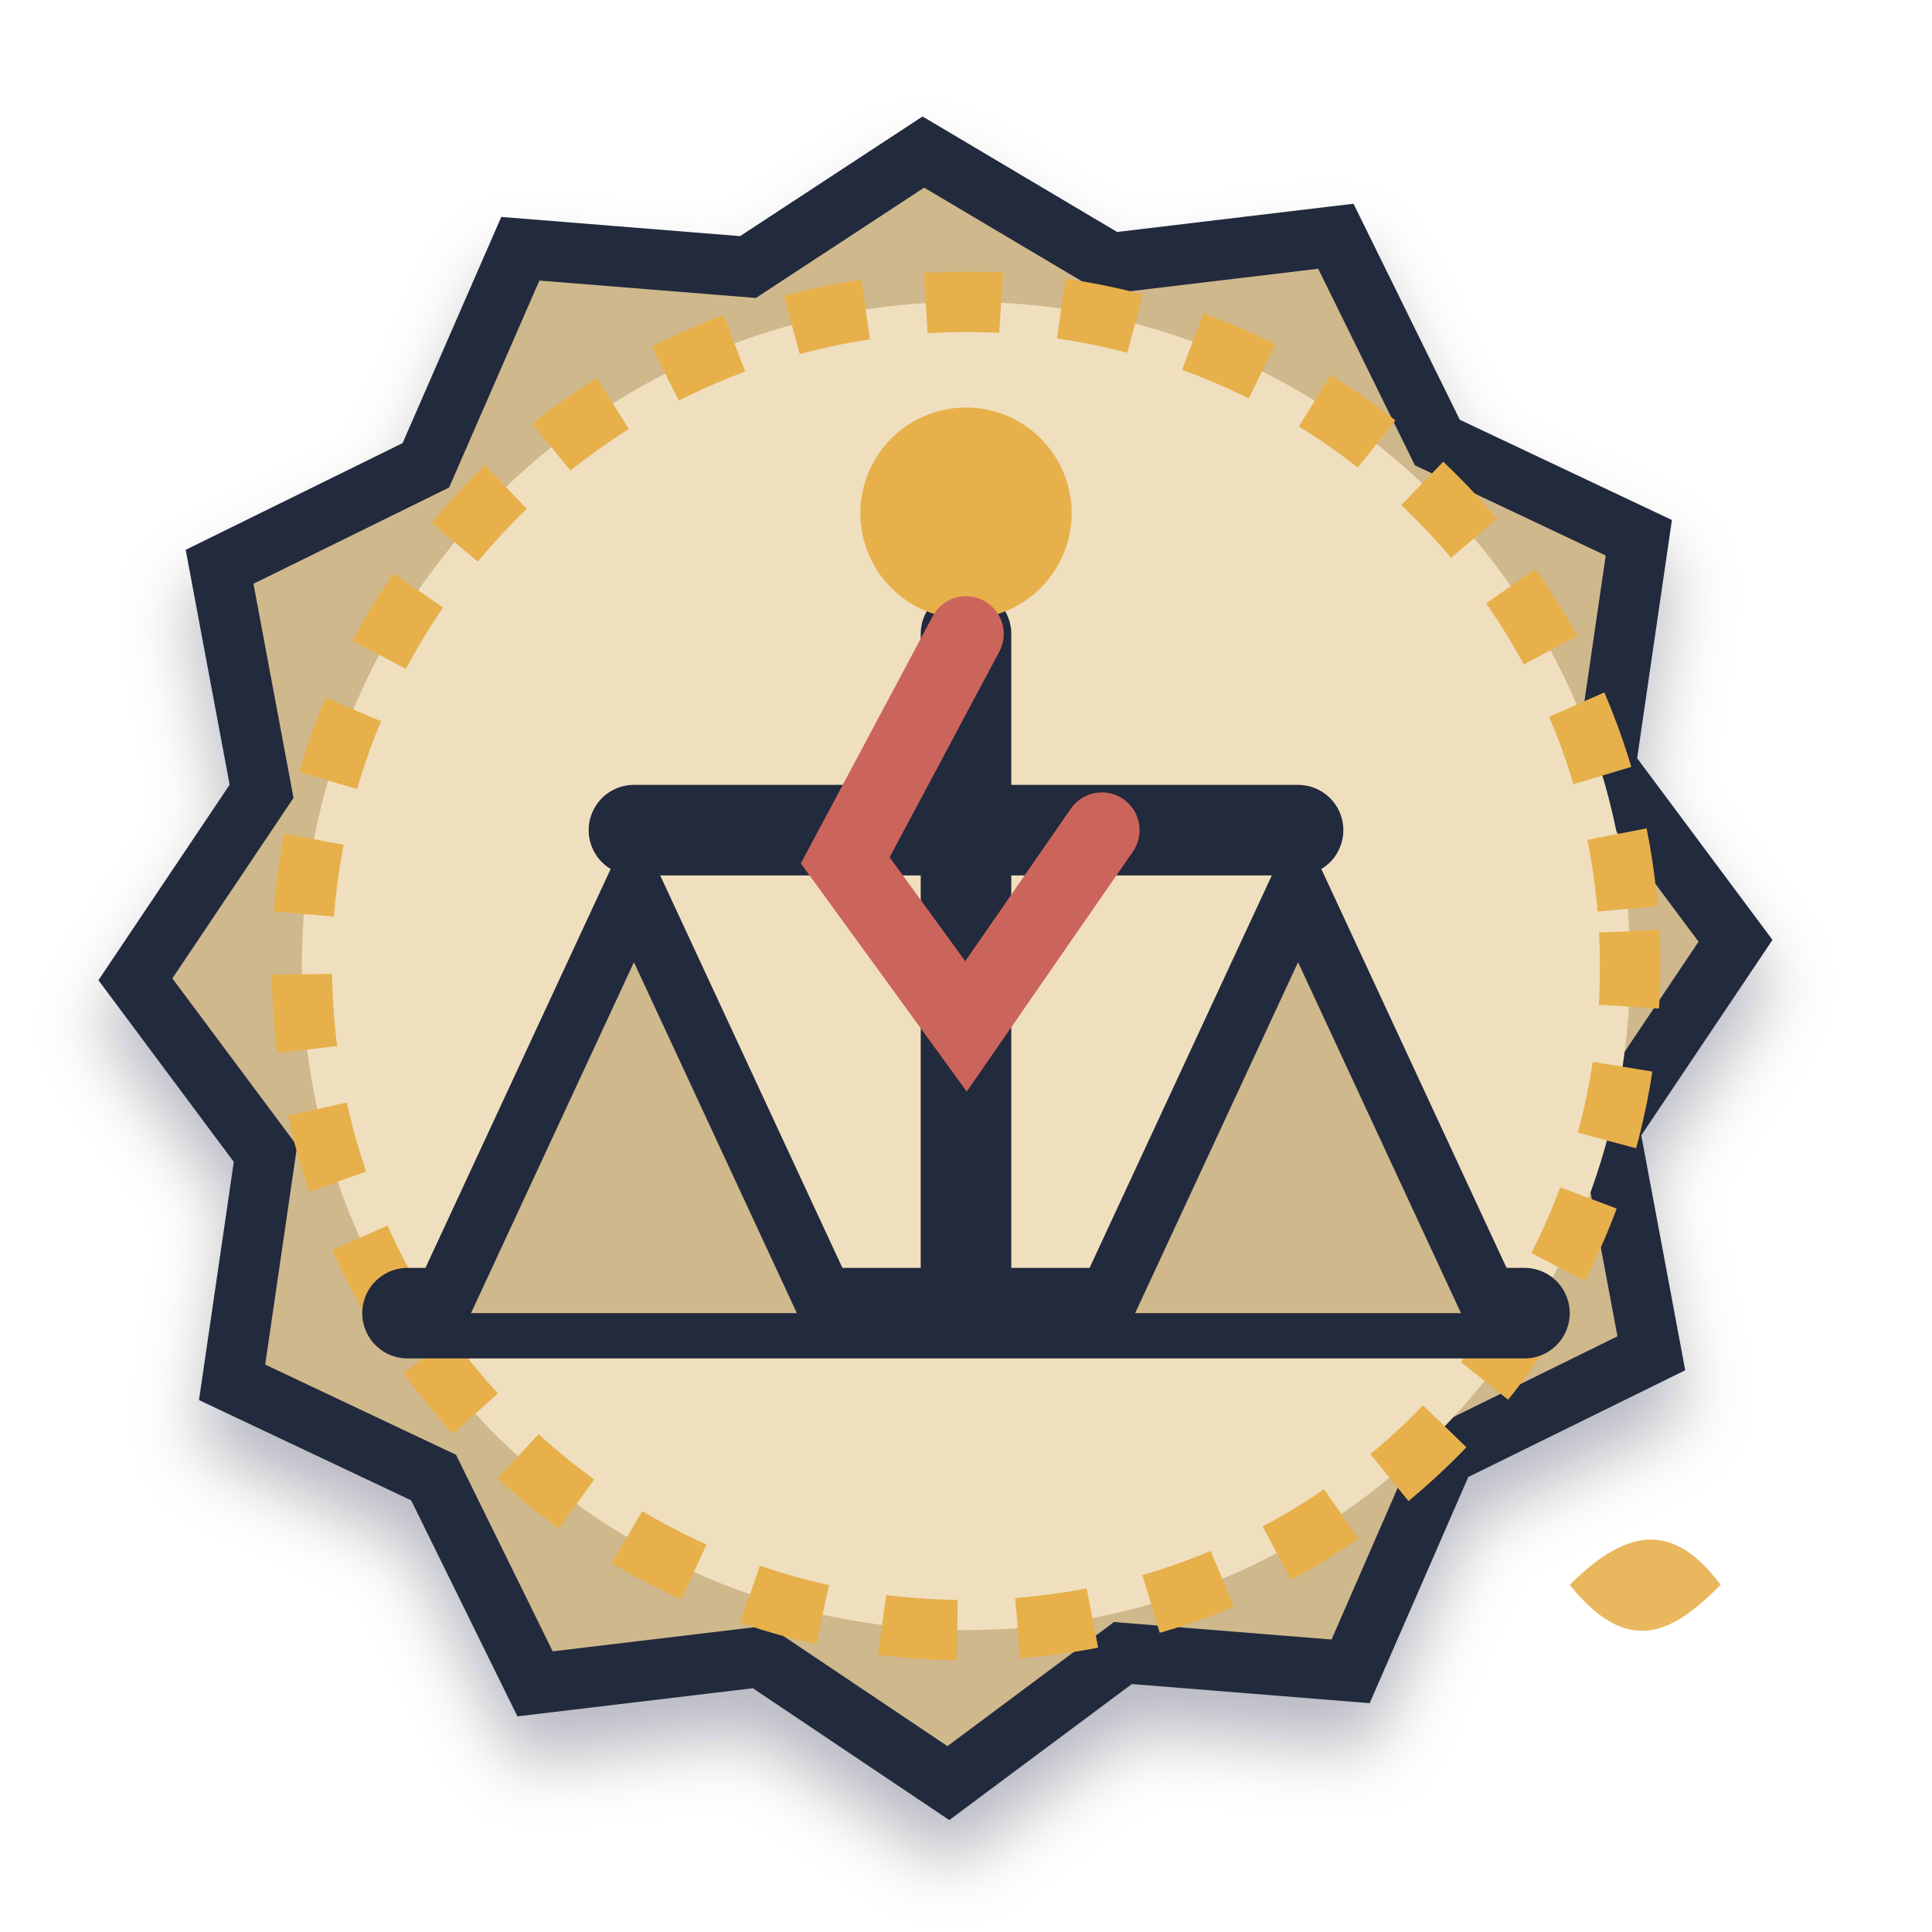
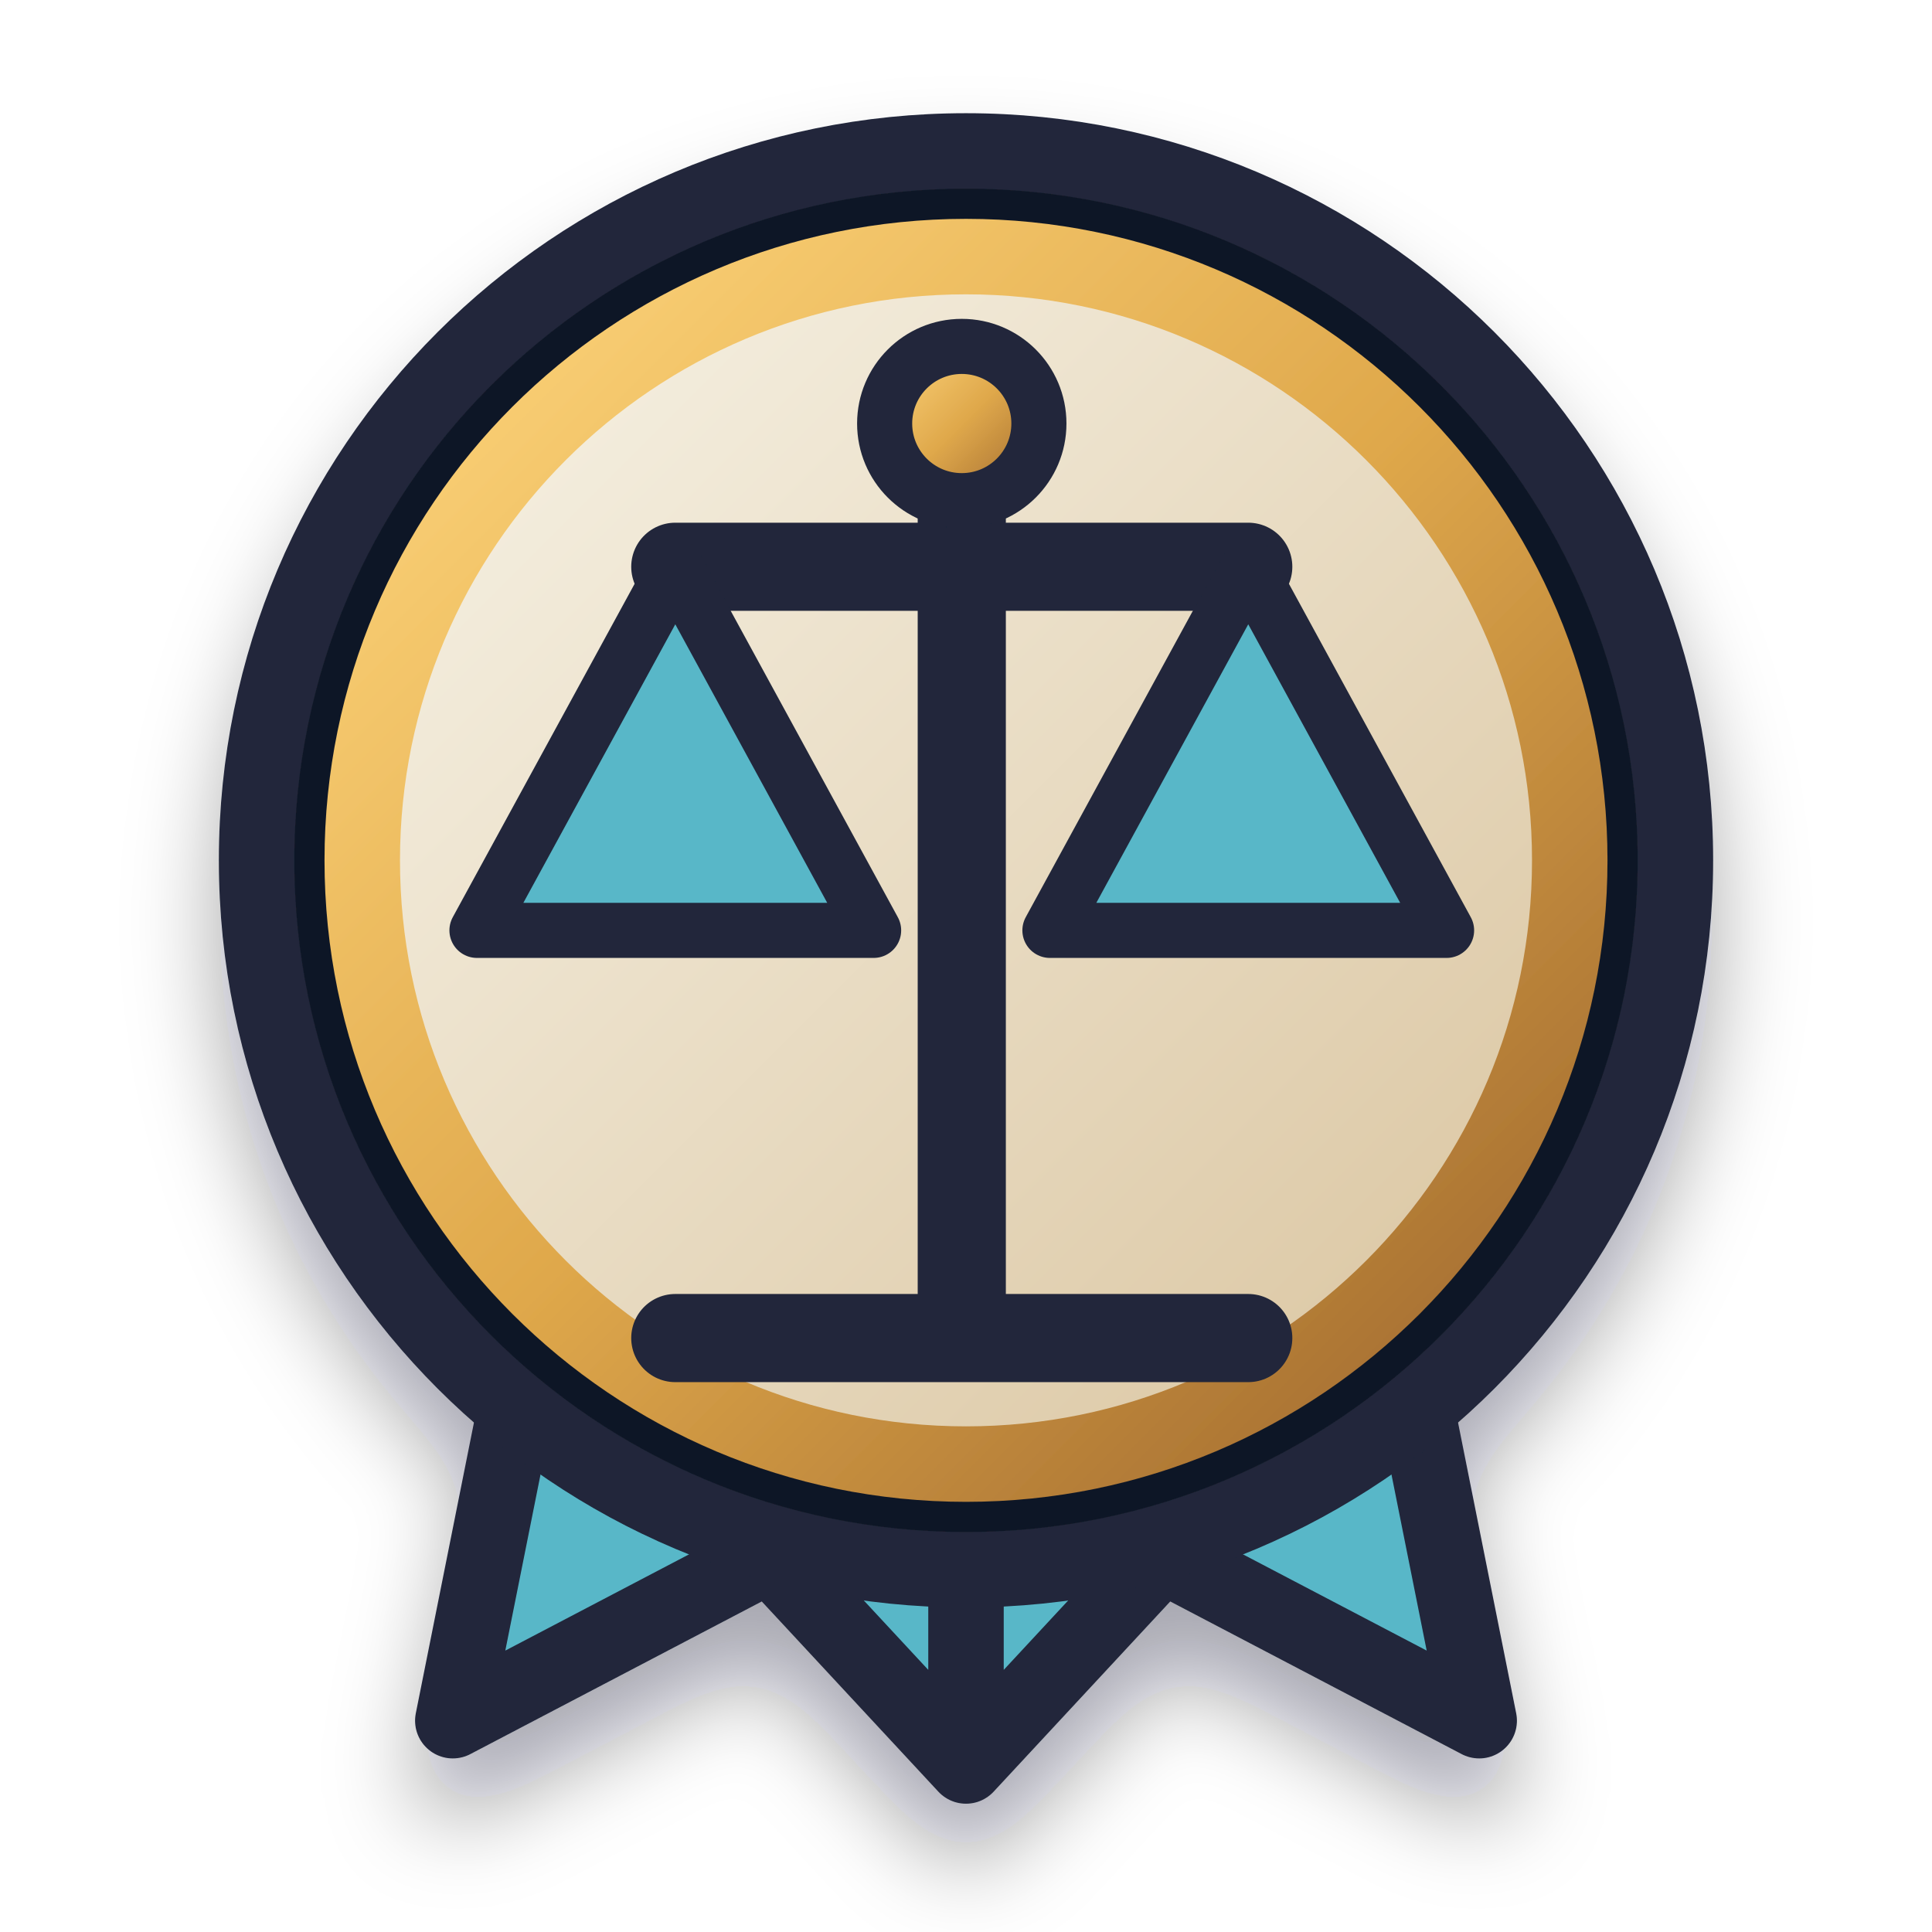
- <svg xmlns="http://www.w3.org/2000/svg" viewBox="0 0 128 128" role="img" aria-labelledby="title">
+ <svg xmlns="http://www.w3.org/2000/svg" viewBox="0 0 128 128" role="img" aria-labelledby="title" data-icon-family="achievement" data-icon-version="2">
  <defs>
-     <filter id="paper-shadow" x="-25%" y="-25%" width="150%" height="160%">
-       <feDropShadow dx="0" dy="3" stdDeviation="2.2" flood-color="#080c18" flood-opacity=".28" />
+     <filter id="lift" x="-25%" y="-25%" width="150%" height="165%">
+       <feDropShadow dx="0" dy="4" stdDeviation="3" flood-color="#050814" flood-opacity=".34" />
    </filter>
+     <linearGradient id="paper" x1="0" y1="0" x2="1" y2="1">
+       <stop stop-color="#f8f4e8" />
+       <stop offset="1" stop-color="#d9c39d" />
+     </linearGradient>
+     <linearGradient id="steel" x1="0" y1="0" x2="1" y2="1">
+       <stop stop-color="#e8edf5" />
+       <stop offset=".5" stop-color="#aebbd0" />
+       <stop offset="1" stop-color="#6f819d" />
+     </linearGradient>
+     <linearGradient id="gold" x1="0" y1="0" x2="1" y2="1">
+       <stop stop-color="#ffd77d" />
+       <stop offset=".5" stop-color="#dfa84b" />
+       <stop offset="1" stop-color="#9b642c" />
+     </linearGradient>
  </defs>
-   <g filter="url(#paper-shadow)">
-     <g transform="rotate(-3 64 64)">
-       <path d="M64 10l12 8 15-1 6 14 13 7-3 15 8 12-9 12 2 15-14 6-7 14-15-2-12 8-12-9-15 1-6-14-13-7 3-15-8-12 9-12-2-15 14-6 7-14 15 2z" fill="#cfb88c" stroke="#242a3c" stroke-width="4" />
-       <circle cx="64" cy="64" r="44" fill="#f0dfbf" stroke="#e7b04c" stroke-width="4" stroke-dasharray="5 4" />
-     </g>
-     <g class="motif">
-       <path d="M27 87h74M64 42v45M42 55h44" stroke="#242a3c" stroke-width="6" stroke-linecap="round" />
-       <path d="M29 87l13-28 13 28M73 87l13-28 13 28" fill="#cfb88c" stroke="#242a3c" stroke-width="4" />
-       <circle cx="64" cy="34" r="7" fill="#e7b04c" />
-       <path d="M64 42l-8 15 8 11 9-13" fill="none" stroke="#cb655c" stroke-width="5" stroke-linecap="round" />
+   <g filter="url(#lift)" stroke="#20273a" stroke-width="5" stroke-linecap="round" stroke-linejoin="round">
+     <path d="M37 79l-7 35 21-11 13 14V82zM91 79l7 35-21-11-13 14V82z" fill="#59b7c8" />
+     <circle cx="64" cy="57" r="47" fill="#111827" />
+     <circle cx="64" cy="57" r="40" fill="url(#paper)" stroke="url(#gold)" stroke-width="5" />
+     <g transform="translate(17 12) scale(.73)">
+       <path d="M64 20v81M38 105h52M38 35h52" fill="none" stroke-width="8" />
+       <path d="M38 35L20 68h36zm52 0L72 68h36z" fill="#59b7c8" />
+       <circle cx="64" cy="22" r="7" fill="url(#gold)" />
    </g>
  </g>
-   <path d="M104 105c4-4 7-4 10 0-3 3-6 5-10 0z" fill="#e7b04c" opacity=".9" />
</svg>
